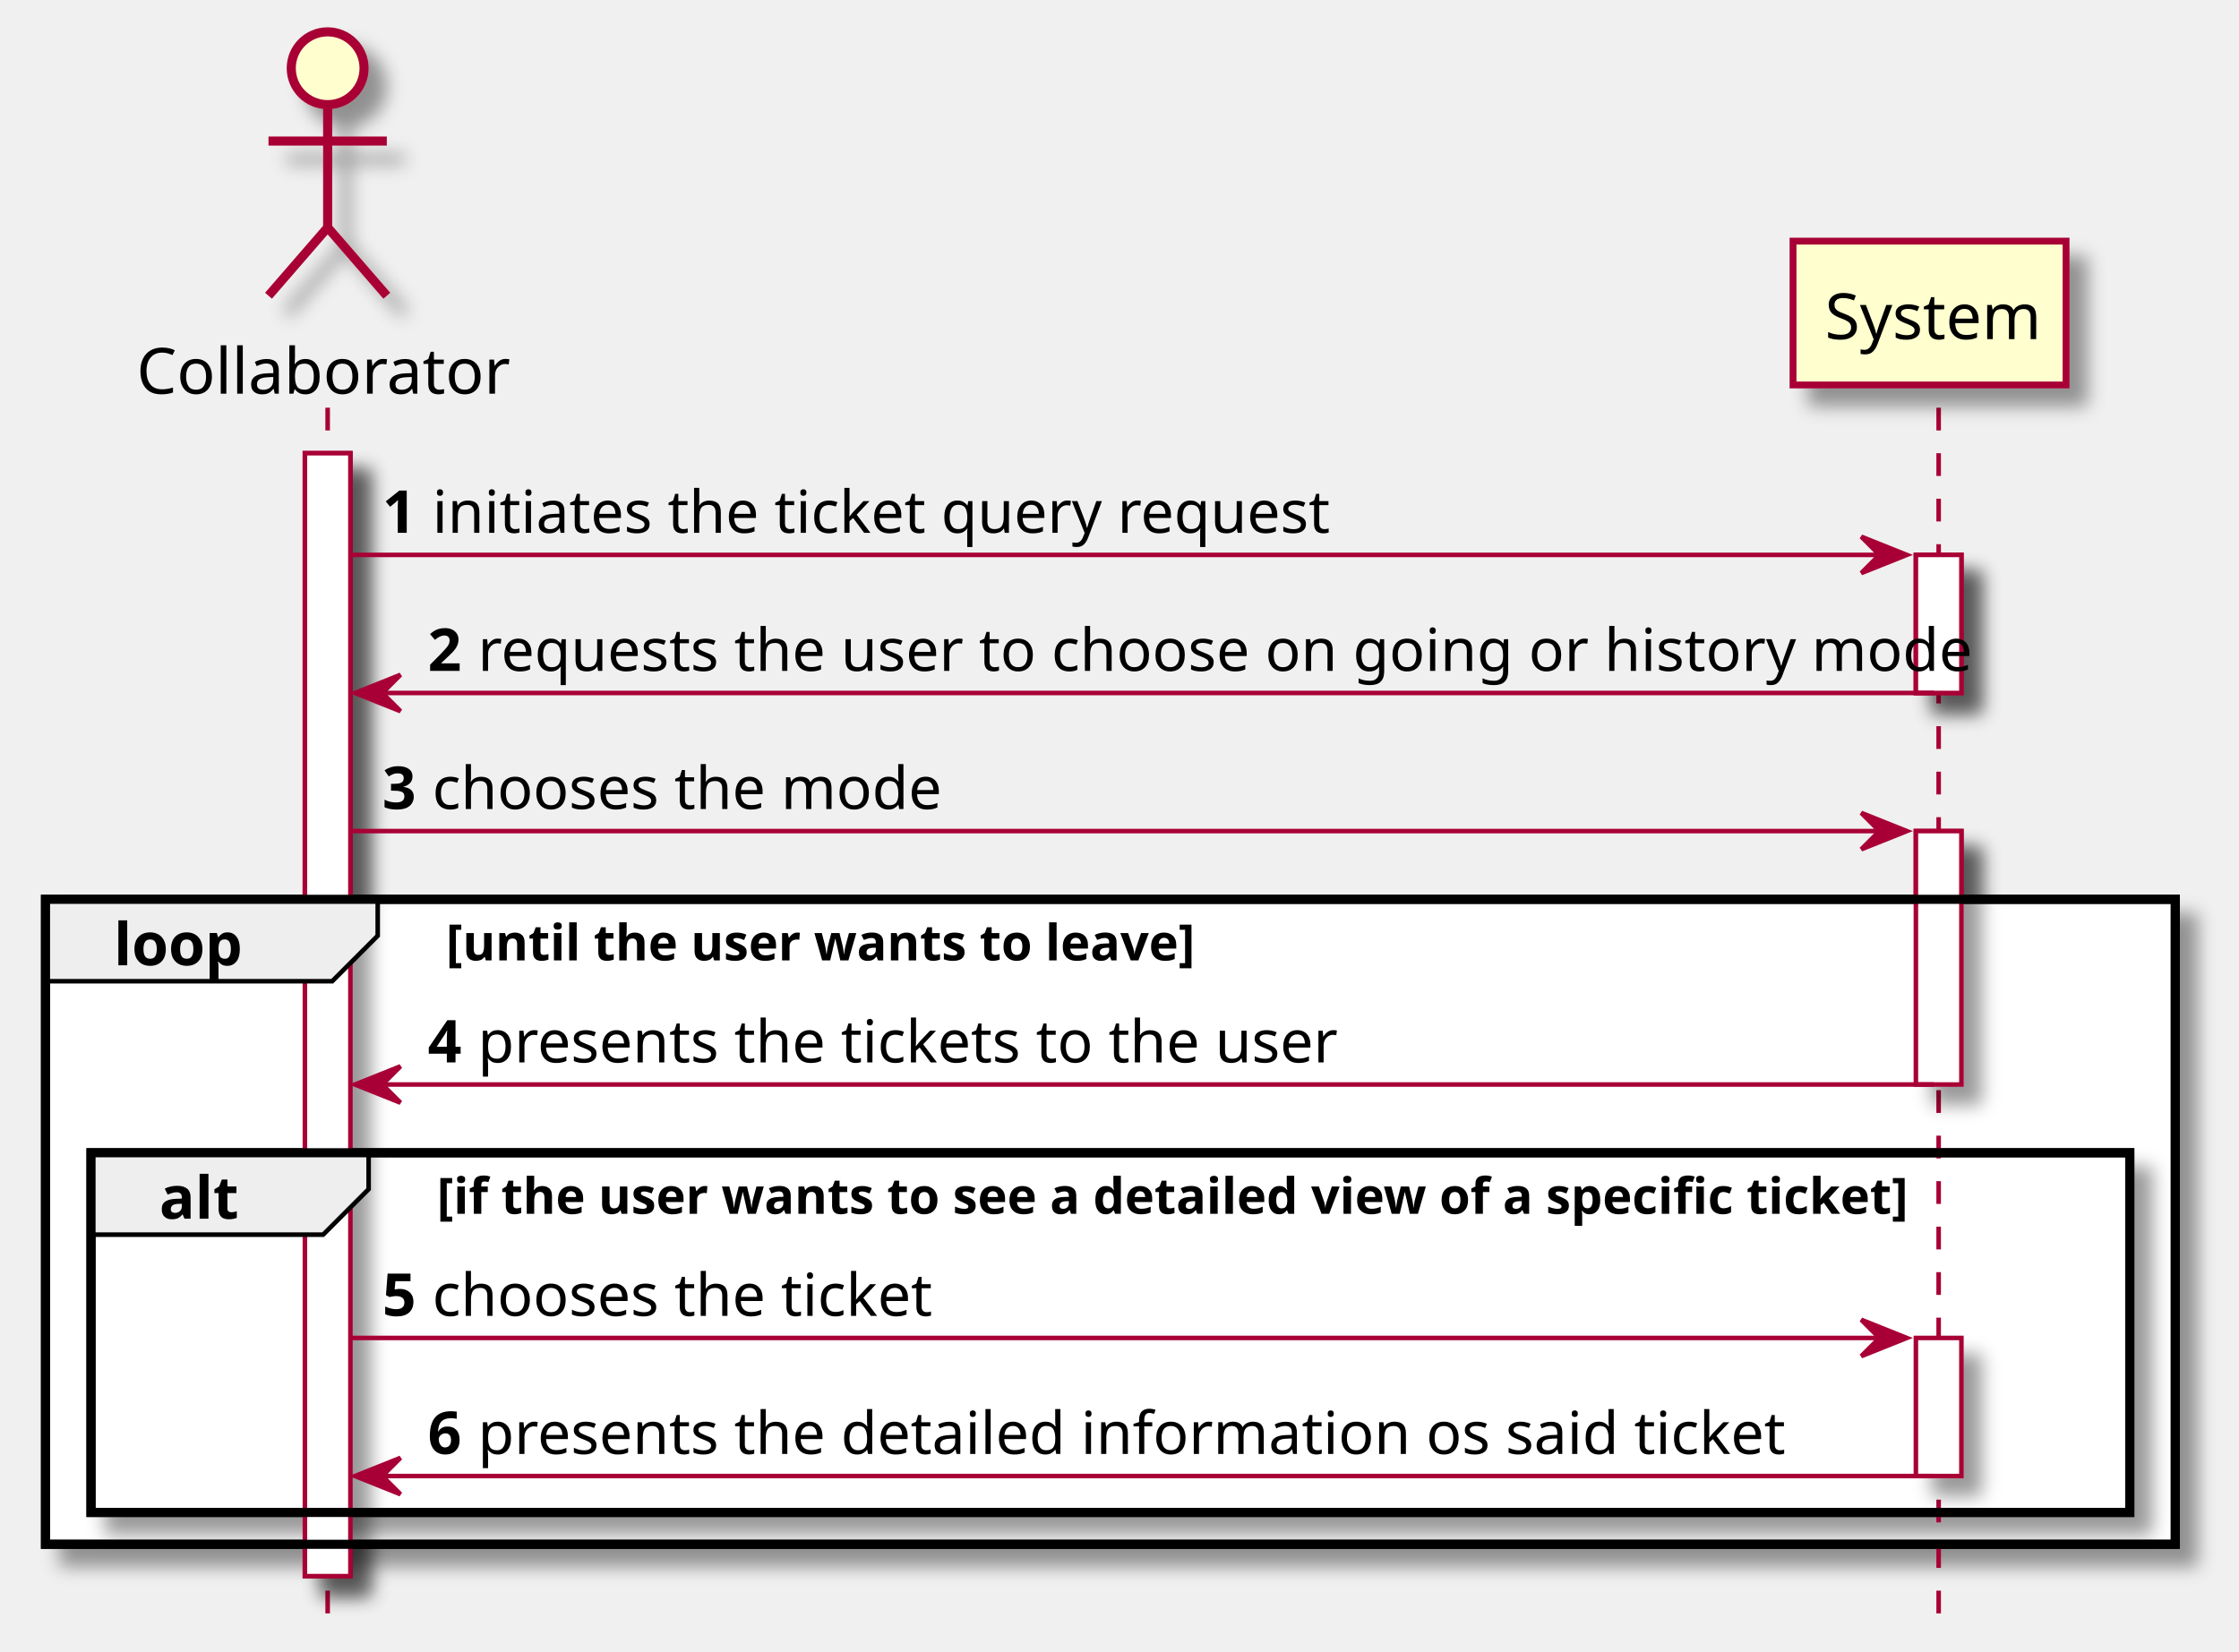
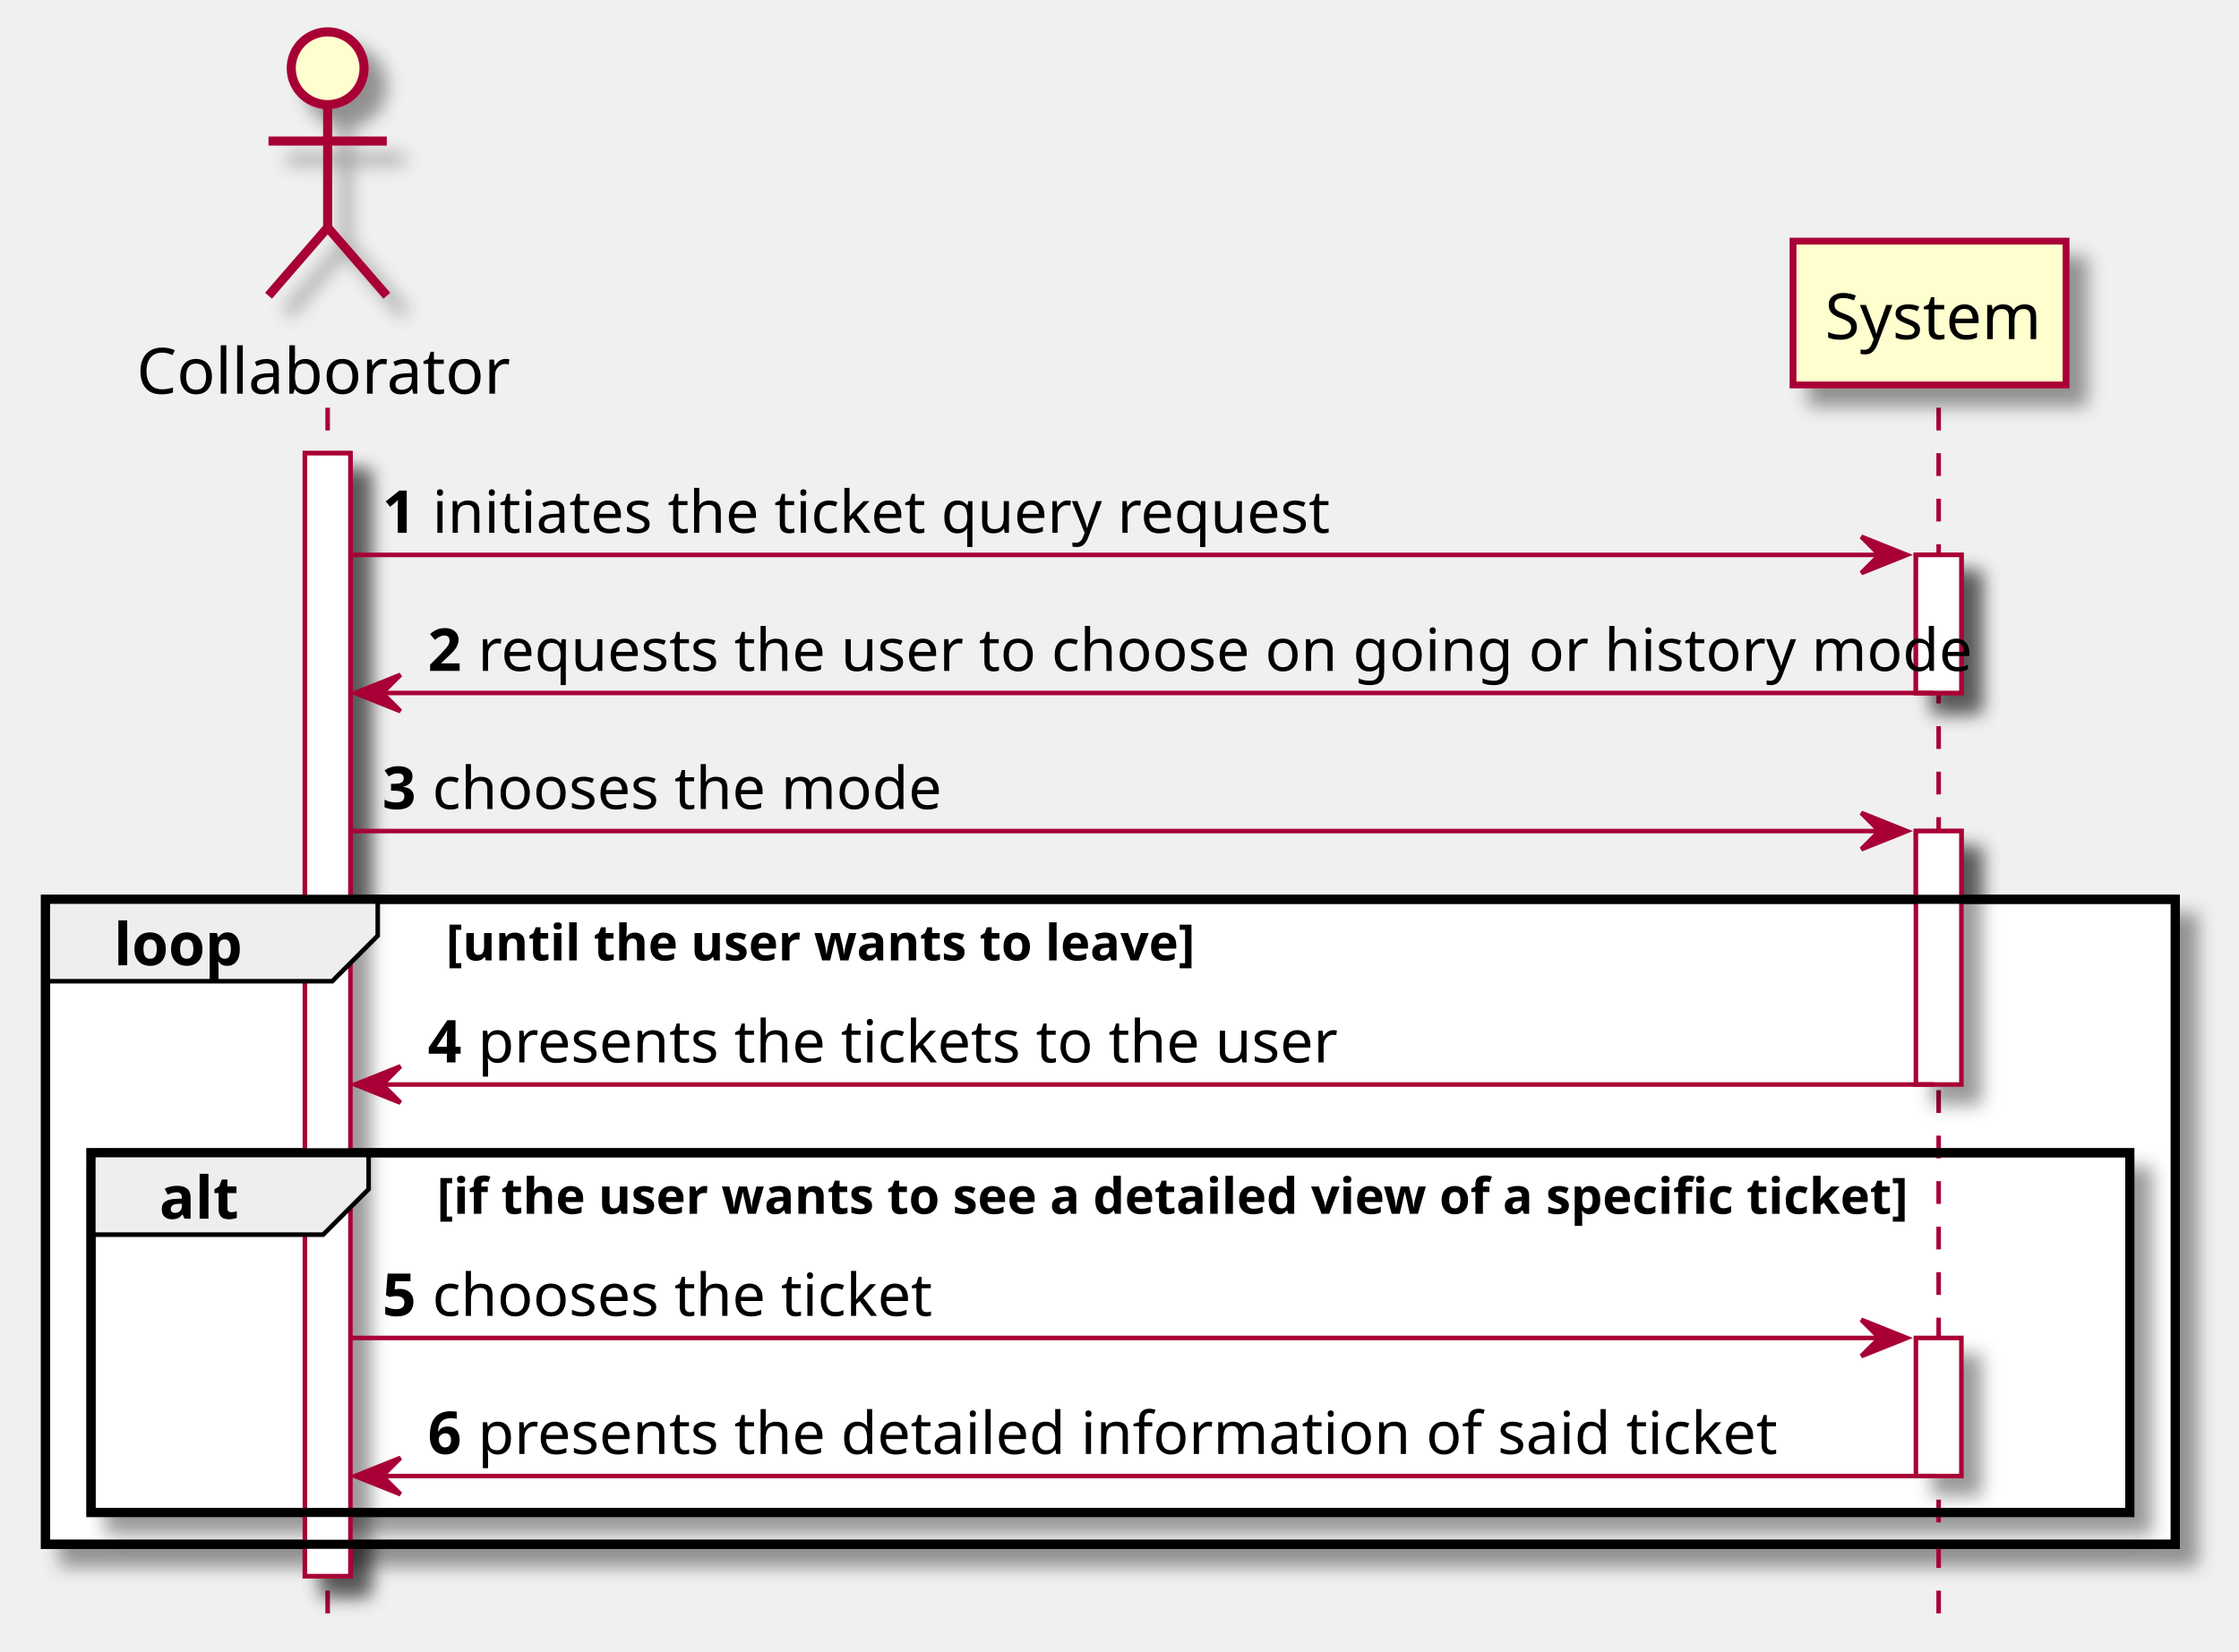
<svg xmlns="http://www.w3.org/2000/svg" contentScriptType="application/ecmascript" contentStyleType="text/css" height="363px" preserveAspectRatio="none" style="width:492px;height:363px;" version="1.1" viewBox="0 0 492 363" width="492px" zoomAndPan="magnify">
  <defs>
-     <filter height="300%" id="foefahiwavje5" width="300%" x="-1" y="-1">
+     <filter height="300%" id="f17o73h4cc4934" width="300%" x="-1" y="-1">
      <feGaussianBlur result="blurOut" stdDeviation="2.0" />
      <feColorMatrix in="blurOut" result="blurOut2" type="matrix" values="0 0 0 0 0 0 0 0 0 0 0 0 0 0 0 0 0 0 .4 0" />
      <feOffset dx="4.0" dy="4.0" in="blurOut2" result="blurOut3" />
      <feBlend in="SourceGraphic" in2="blurOut3" mode="normal" />
    </filter>
  </defs>
  <g>
-     <rect fill="#FFFFFF" filter="url(#foefahiwavje5)" height="246.812" style="stroke:#A80036;stroke-width:1.0;" width="10" x="67" y="99.609" />
-     <rect fill="#FFFFFF" filter="url(#foefahiwavje5)" height="30.352" style="stroke:#A80036;stroke-width:1.0;" width="10" x="421" y="121.961" />
-     <rect fill="#FFFFFF" filter="url(#foefahiwavje5)" height="55.703" style="stroke:#A80036;stroke-width:1.0;" width="10" x="421" y="182.664" />
-     <rect fill="#FFFFFF" filter="url(#foefahiwavje5)" height="30.352" style="stroke:#A80036;stroke-width:1.0;" width="10" x="421" y="294.07" />
-     <rect fill="#FFFFFF" filter="url(#foefahiwavje5)" height="141.758" style="stroke:#000000;stroke-width:2.0;" width="468" x="10" y="197.664" />
-     <rect fill="#FFFFFF" filter="url(#foefahiwavje5)" height="79.055" style="stroke:#000000;stroke-width:2.0;" width="448" x="20" y="253.367" />
+     <rect fill="#FFFFFF" filter="url(#f17o73h4cc4934)" height="246.812" style="stroke:#A80036;stroke-width:1.0;" width="10" x="67" y="99.609" />
+     <rect fill="#FFFFFF" filter="url(#f17o73h4cc4934)" height="30.352" style="stroke:#A80036;stroke-width:1.0;" width="10" x="421" y="121.961" />
+     <rect fill="#FFFFFF" filter="url(#f17o73h4cc4934)" height="55.703" style="stroke:#A80036;stroke-width:1.0;" width="10" x="421" y="182.664" />
+     <rect fill="#FFFFFF" filter="url(#f17o73h4cc4934)" height="30.352" style="stroke:#A80036;stroke-width:1.0;" width="10" x="421" y="294.07" />
+     <rect fill="#FFFFFF" filter="url(#f17o73h4cc4934)" height="141.758" style="stroke:#000000;stroke-width:2.0;" width="468" x="10" y="197.664" />
+     <rect fill="#FFFFFF" filter="url(#f17o73h4cc4934)" height="79.055" style="stroke:#000000;stroke-width:2.0;" width="448" x="20" y="253.367" />
    <line style="stroke:#A80036;stroke-width:1.0;stroke-dasharray:5.0,5.0;" x1="72" x2="72" y1="89.609" y2="356.422" />
    <line style="stroke:#A80036;stroke-width:1.0;stroke-dasharray:5.0,5.0;" x1="426" x2="426" y1="89.609" y2="356.422" />
    <text fill="#000000" font-family="sans-serif" font-size="14" lengthAdjust="spacing" textLength="78" x="30" y="86.533">Collaborator</text>
-     <ellipse cx="72" cy="15" fill="#FEFECE" filter="url(#foefahiwavje5)" rx="8" ry="8" style="stroke:#A80036;stroke-width:2.0;" />
-     <path d="M72,23 L72,50 M59,31 L85,31 M72,50 L59,65 M72,50 L85,65 " fill="none" filter="url(#foefahiwavje5)" style="stroke:#A80036;stroke-width:2.0;" />
-     <rect fill="#FEFECE" filter="url(#foefahiwavje5)" height="31.609" style="stroke:#A80036;stroke-width:1.5;" width="60" x="394" y="53" />
+     <ellipse cx="72" cy="15" fill="#FEFECE" filter="url(#f17o73h4cc4934)" rx="8" ry="8" style="stroke:#A80036;stroke-width:2.0;" />
+     <path d="M72,23 L72,50 M59,31 L85,31 M72,50 L59,65 M72,50 L85,65 " fill="none" filter="url(#f17o73h4cc4934)" style="stroke:#A80036;stroke-width:2.0;" />
+     <rect fill="#FEFECE" filter="url(#f17o73h4cc4934)" height="31.609" style="stroke:#A80036;stroke-width:1.5;" width="60" x="394" y="53" />
    <text fill="#000000" font-family="sans-serif" font-size="14" lengthAdjust="spacing" textLength="46" x="401" y="74.533">System</text>
-     <rect fill="#FFFFFF" filter="url(#foefahiwavje5)" height="246.812" style="stroke:#A80036;stroke-width:1.0;" width="10" x="67" y="99.609" />
-     <rect fill="#FFFFFF" filter="url(#foefahiwavje5)" height="30.352" style="stroke:#A80036;stroke-width:1.0;" width="10" x="421" y="121.961" />
-     <rect fill="#FFFFFF" filter="url(#foefahiwavje5)" height="55.703" style="stroke:#A80036;stroke-width:1.0;" width="10" x="421" y="182.664" />
-     <rect fill="#FFFFFF" filter="url(#foefahiwavje5)" height="30.352" style="stroke:#A80036;stroke-width:1.0;" width="10" x="421" y="294.07" />
+     <rect fill="#FFFFFF" filter="url(#f17o73h4cc4934)" height="246.812" style="stroke:#A80036;stroke-width:1.0;" width="10" x="67" y="99.609" />
+     <rect fill="#FFFFFF" filter="url(#f17o73h4cc4934)" height="30.352" style="stroke:#A80036;stroke-width:1.0;" width="10" x="421" y="121.961" />
+     <rect fill="#FFFFFF" filter="url(#f17o73h4cc4934)" height="55.703" style="stroke:#A80036;stroke-width:1.0;" width="10" x="421" y="182.664" />
+     <rect fill="#FFFFFF" filter="url(#f17o73h4cc4934)" height="30.352" style="stroke:#A80036;stroke-width:1.0;" width="10" x="421" y="294.07" />
    <polygon fill="#A80036" points="409,117.961,419,121.961,409,125.961,413,121.961" style="stroke:#A80036;stroke-width:1.0;" />
    <line style="stroke:#A80036;stroke-width:1.0;" x1="77" x2="415" y1="121.961" y2="121.961" />
    <text fill="#000000" font-family="sans-serif" font-size="13" font-weight="bold" lengthAdjust="spacing" textLength="7" x="84" y="117.105">1</text>
    <text fill="#000000" font-family="sans-serif" font-size="13" lengthAdjust="spacing" textLength="186" x="95" y="117.105">initiates the ticket query request</text>
    <polygon fill="#A80036" points="88,148.312,78,152.312,88,156.312,84,152.312" style="stroke:#A80036;stroke-width:1.0;" />
    <line style="stroke:#A80036;stroke-width:1.0;" x1="82" x2="425" y1="152.312" y2="152.312" />
    <text fill="#000000" font-family="sans-serif" font-size="13" font-weight="bold" lengthAdjust="spacing" textLength="7" x="94" y="147.456">2</text>
    <text fill="#000000" font-family="sans-serif" font-size="13" lengthAdjust="spacing" textLength="309" x="105" y="147.456">requests the user to choose on going or history mode</text>
    <polygon fill="#A80036" points="409,178.664,419,182.664,409,186.664,413,182.664" style="stroke:#A80036;stroke-width:1.0;" />
    <line style="stroke:#A80036;stroke-width:1.0;" x1="77" x2="415" y1="182.664" y2="182.664" />
    <text fill="#000000" font-family="sans-serif" font-size="13" font-weight="bold" lengthAdjust="spacing" textLength="7" x="84" y="177.808">3</text>
    <text fill="#000000" font-family="sans-serif" font-size="13" lengthAdjust="spacing" textLength="107" x="95" y="177.808">chooses the mode</text>
    <path d="M10,197.664 L83,197.664 L83,205.664 L73,215.664 L10,215.664 L10,197.664 " fill="#EEEEEE" style="stroke:#000000;stroke-width:1.0;" />
    <rect fill="none" height="141.758" style="stroke:#000000;stroke-width:2.0;" width="468" x="10" y="197.664" />
    <text fill="#000000" font-family="sans-serif" font-size="13" font-weight="bold" lengthAdjust="spacing" textLength="28" x="25" y="212.159">loop</text>
    <text fill="#000000" font-family="sans-serif" font-size="11" font-weight="bold" lengthAdjust="spacing" textLength="165" x="98" y="211.083">[until the user wants to leave]</text>
    <polygon fill="#A80036" points="88,234.367,78,238.367,88,242.367,84,238.367" style="stroke:#A80036;stroke-width:1.0;" />
    <line style="stroke:#A80036;stroke-width:1.0;" x1="82" x2="425" y1="238.367" y2="238.367" />
    <text fill="#000000" font-family="sans-serif" font-size="13" font-weight="bold" lengthAdjust="spacing" textLength="7" x="94" y="233.511">4</text>
    <text fill="#000000" font-family="sans-serif" font-size="13" lengthAdjust="spacing" textLength="181" x="105" y="233.511">presents the tickets to the user</text>
    <path d="M20,253.367 L81,253.367 L81,261.367 L71,271.367 L20,271.367 L20,253.367 " fill="#EEEEEE" style="stroke:#000000;stroke-width:1.0;" />
    <rect fill="none" height="79.055" style="stroke:#000000;stroke-width:2.0;" width="448" x="20" y="253.367" />
    <text fill="#000000" font-family="sans-serif" font-size="13" font-weight="bold" lengthAdjust="spacing" textLength="16" x="35" y="267.862">alt</text>
    <text fill="#000000" font-family="sans-serif" font-size="11" font-weight="bold" lengthAdjust="spacing" textLength="328" x="96" y="266.786">[if the user wants to see a detailed view of a specific ticket]</text>
    <polygon fill="#A80036" points="409,290.07,419,294.07,409,298.07,413,294.07" style="stroke:#A80036;stroke-width:1.0;" />
    <line style="stroke:#A80036;stroke-width:1.0;" x1="77" x2="415" y1="294.07" y2="294.07" />
    <text fill="#000000" font-family="sans-serif" font-size="13" font-weight="bold" lengthAdjust="spacing" textLength="7" x="84" y="289.214">5</text>
    <text fill="#000000" font-family="sans-serif" font-size="13" lengthAdjust="spacing" textLength="107" x="95" y="289.214">chooses the ticket</text>
    <polygon fill="#A80036" points="88,320.422,78,324.422,88,328.422,84,324.422" style="stroke:#A80036;stroke-width:1.0;" />
    <line style="stroke:#A80036;stroke-width:1.0;" x1="82" x2="425" y1="324.422" y2="324.422" />
    <text fill="#000000" font-family="sans-serif" font-size="13" font-weight="bold" lengthAdjust="spacing" textLength="7" x="94" y="319.565">6</text>
-     <text fill="#000000" font-family="sans-serif" font-size="13" lengthAdjust="spacing" textLength="270" x="105" y="319.565">presents the detailed information os said ticket</text>
+     <text fill="#000000" font-family="sans-serif" font-size="13" lengthAdjust="spacing" textLength="266" x="105" y="319.565">presents the detailed information of said ticket</text>
  </g>
</svg>
